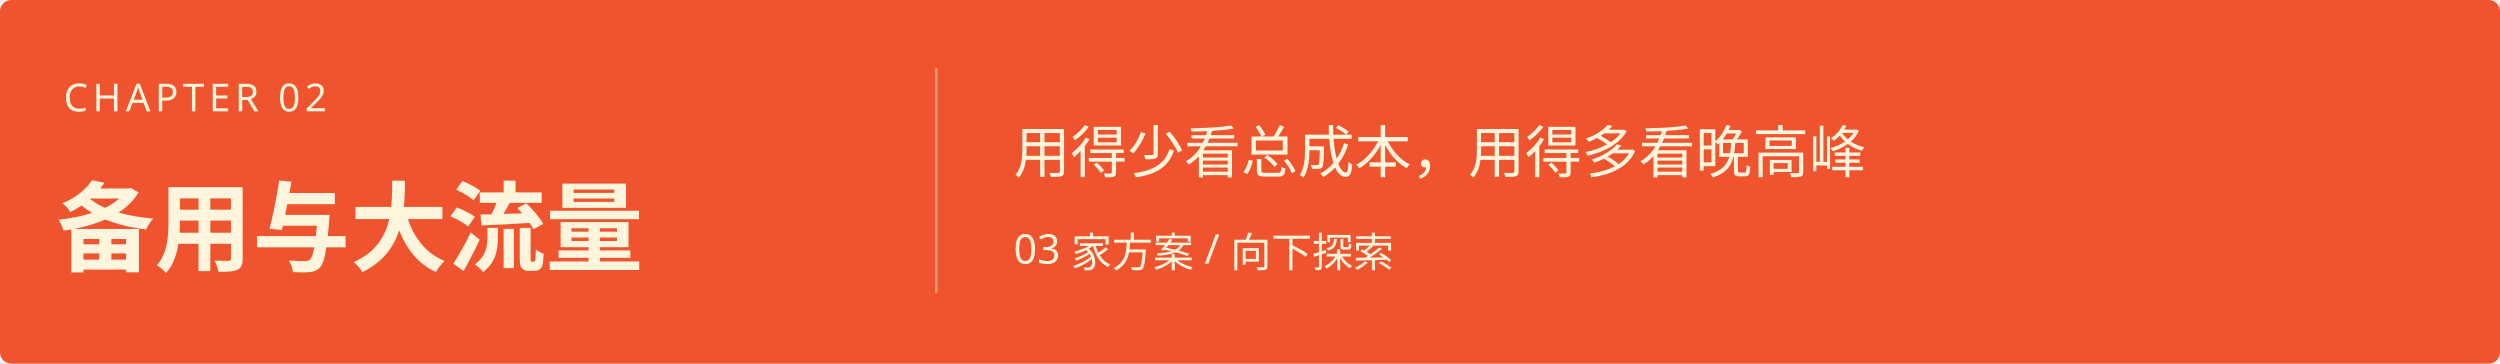
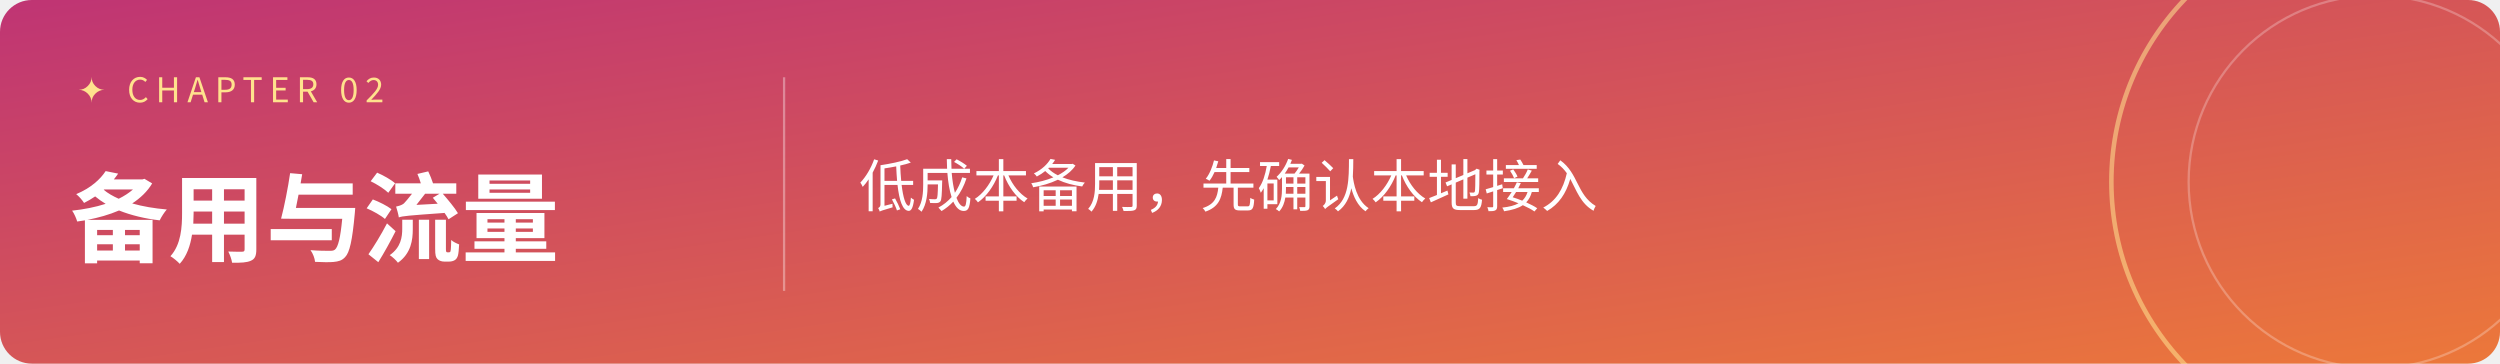
- <svg xmlns="http://www.w3.org/2000/svg" width="1100" height="160" viewBox="0 0 1100 160" role="img" aria-labelledby="t d">
-   <g font-family="Microsoft YaHei,PingFang SC,sans-serif">
-     <rect width="1100" height="160" rx="5" fill="#ef542e" />
-     <text x="28" y="49" font-size="17" letter-spacing="2" fill="#fff4dc">CHAPTER 02</text>
-     <text x="25" y="116" font-size="43" font-weight="900" fill="#fff4dc">备用与大流量</text>
-     <path d="M412 30V129" stroke="#fff4dc" stroke-opacity=".45" />
-     <text x="446" y="76" font-size="25" fill="#fff4dc">用得少看总成本，用得多看晚高峰</text>
-     <text x="446" y="116" font-size="18" fill="#fff4dc">03 家方案 / 向下探索</text>
+ <svg xmlns="http://www.w3.org/2000/svg" width="1100" height="160" viewBox="0 0 1100 160" role="img" aria-labelledby="title desc">
+   <defs>
+     <linearGradient id="g" x2="1" y2="1">
+       <stop stop-color="#bf3474" />
+       <stop offset="1" stop-color="#ec783a" />
+     </linearGradient>
+   </defs>
+   <rect width="1100" height="160" rx="14" fill="url(#g)" />
+   <circle cx="1045" cy="80" r="116" fill="none" stroke="#ffe490" stroke-width="2" opacity=".55" />
+   <circle cx="1045" cy="80" r="82" fill="none" stroke="#fff" opacity=".25" />
+   <g font-family="Microsoft YaHei,PingFang SC,Noto Sans CJK SC,sans-serif">
+     <text x="34" y="45" font-size="15" letter-spacing="3" fill="#ffe28d">✦ CHAPTER 02</text>
+     <text x="31" y="112" font-size="43" font-weight="900" fill="#fff">备用与流量</text>
+     <path d="M345 34V128" stroke="#fff" opacity=".35" />
+     <text x="378" y="91" font-size="25" fill="#fff">低成本备用，先确认本地接入</text>
  </g>
</svg>
